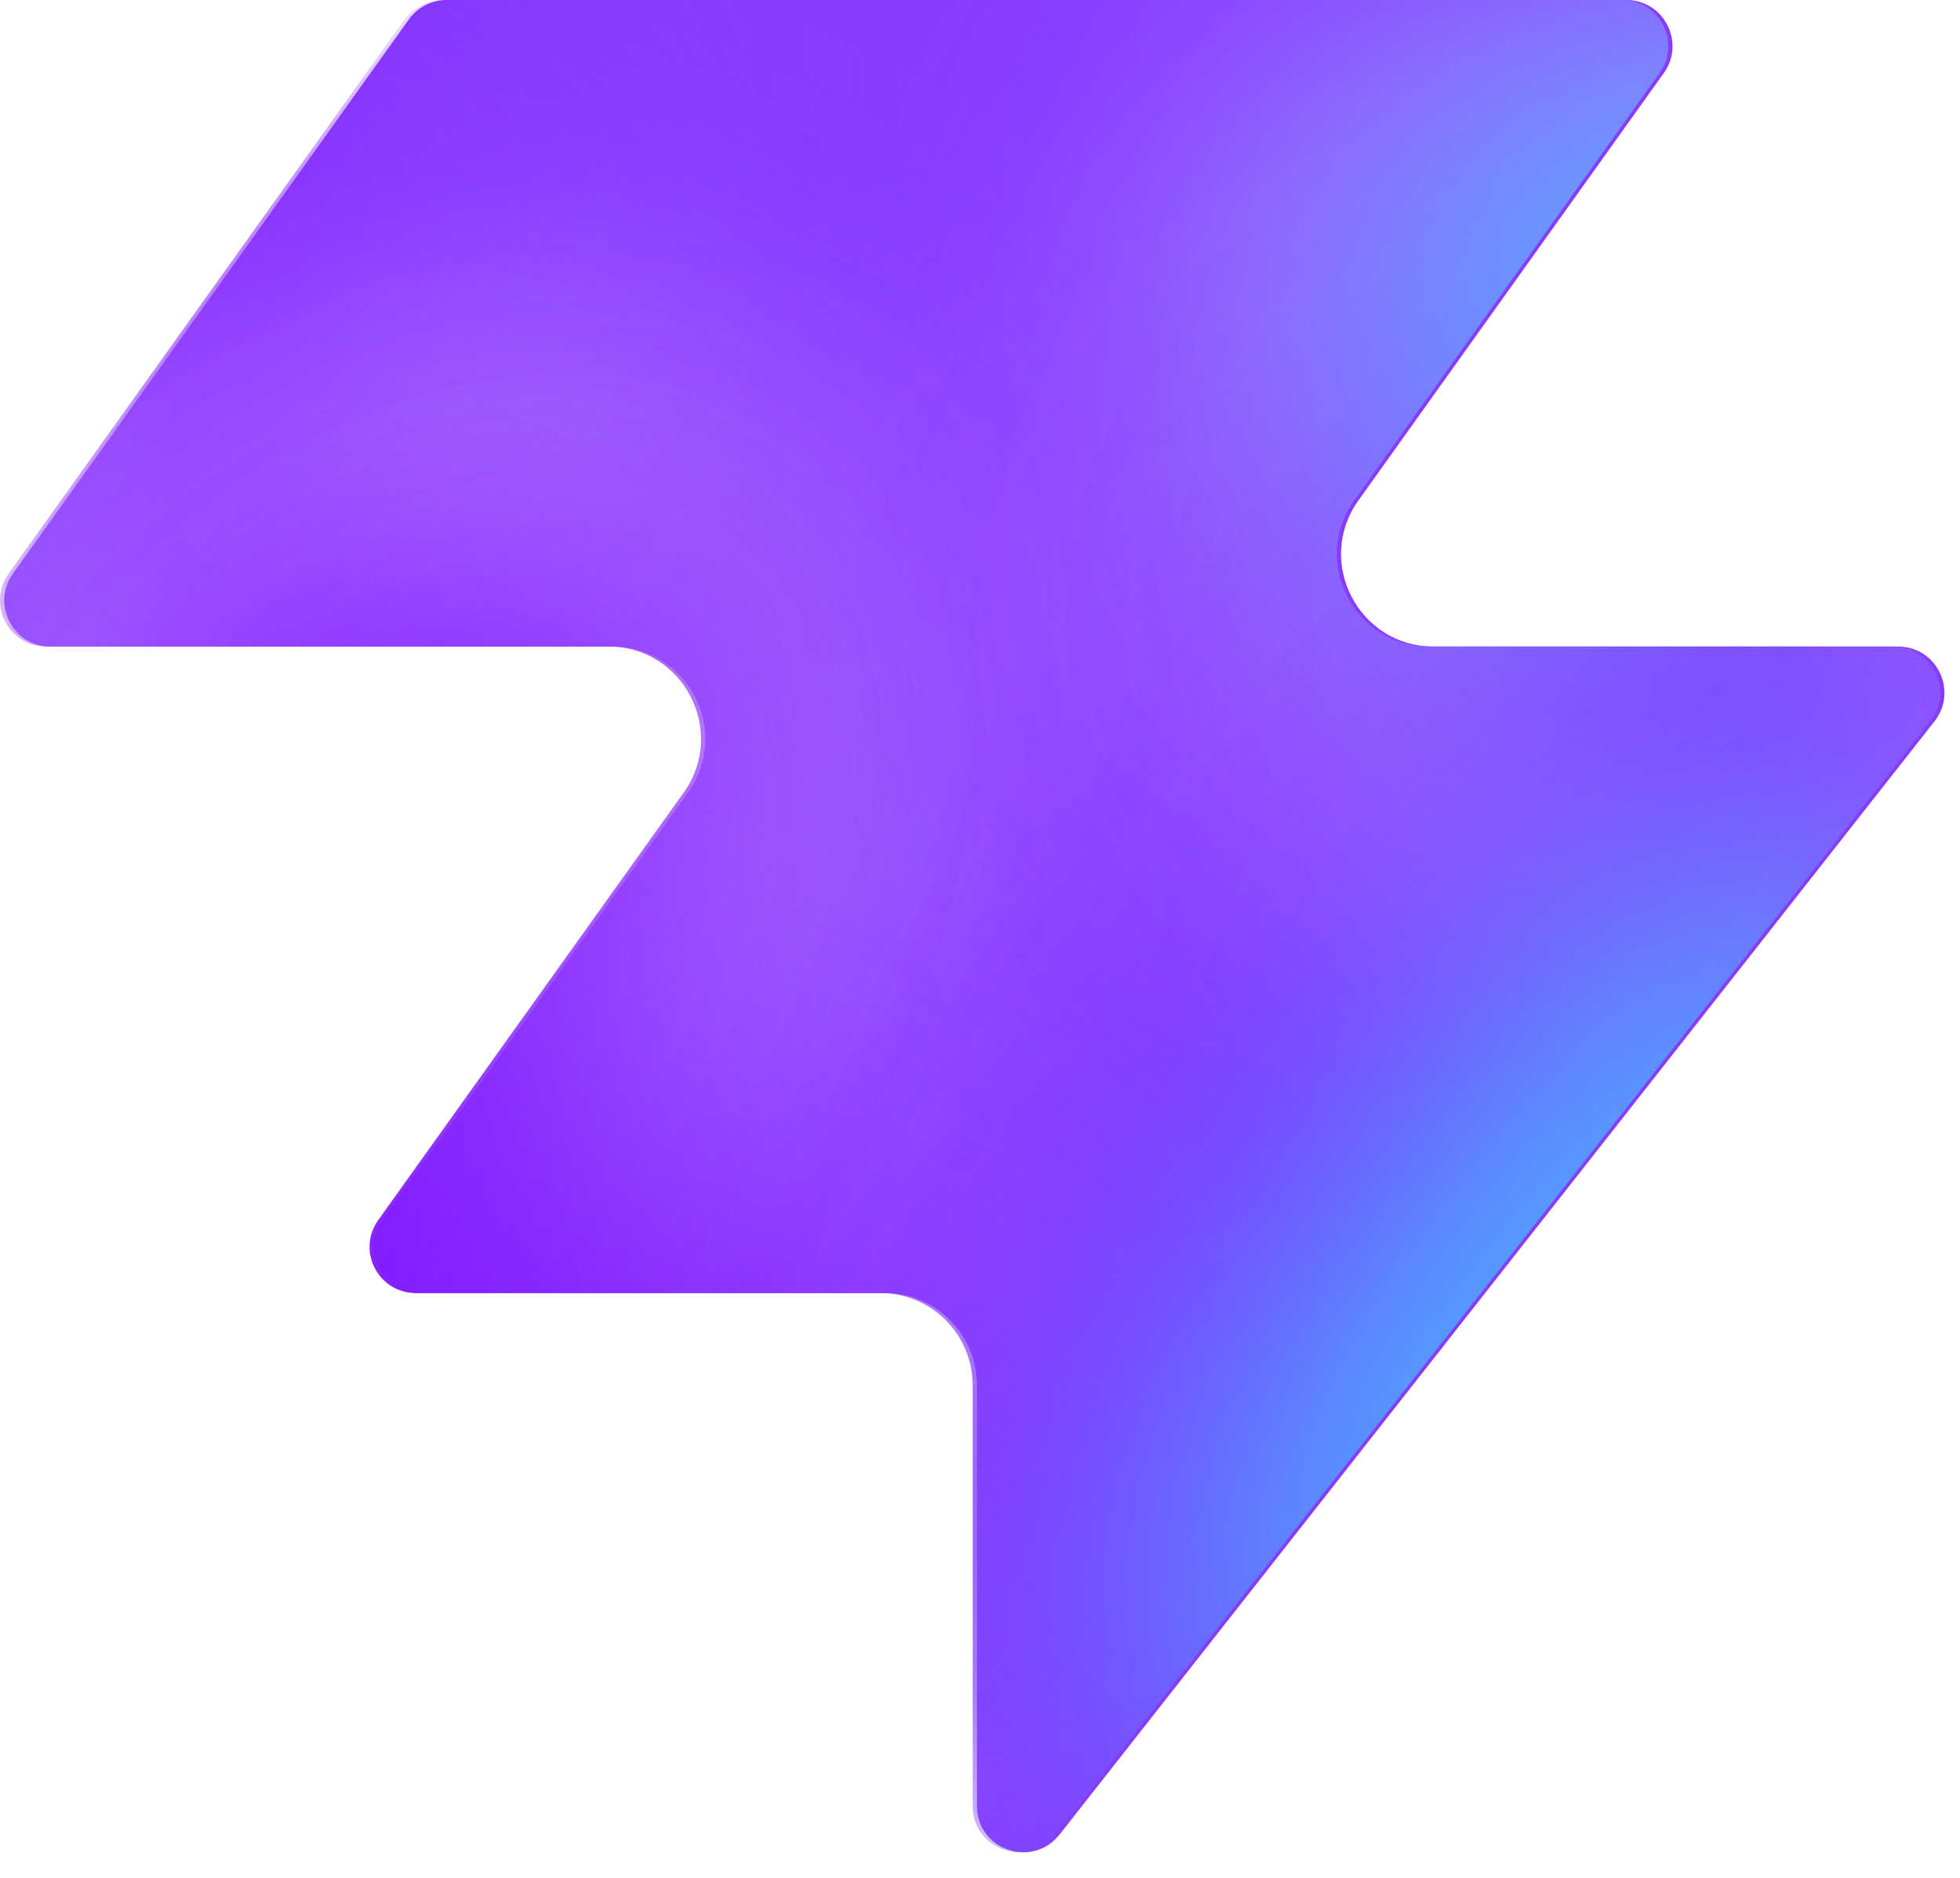
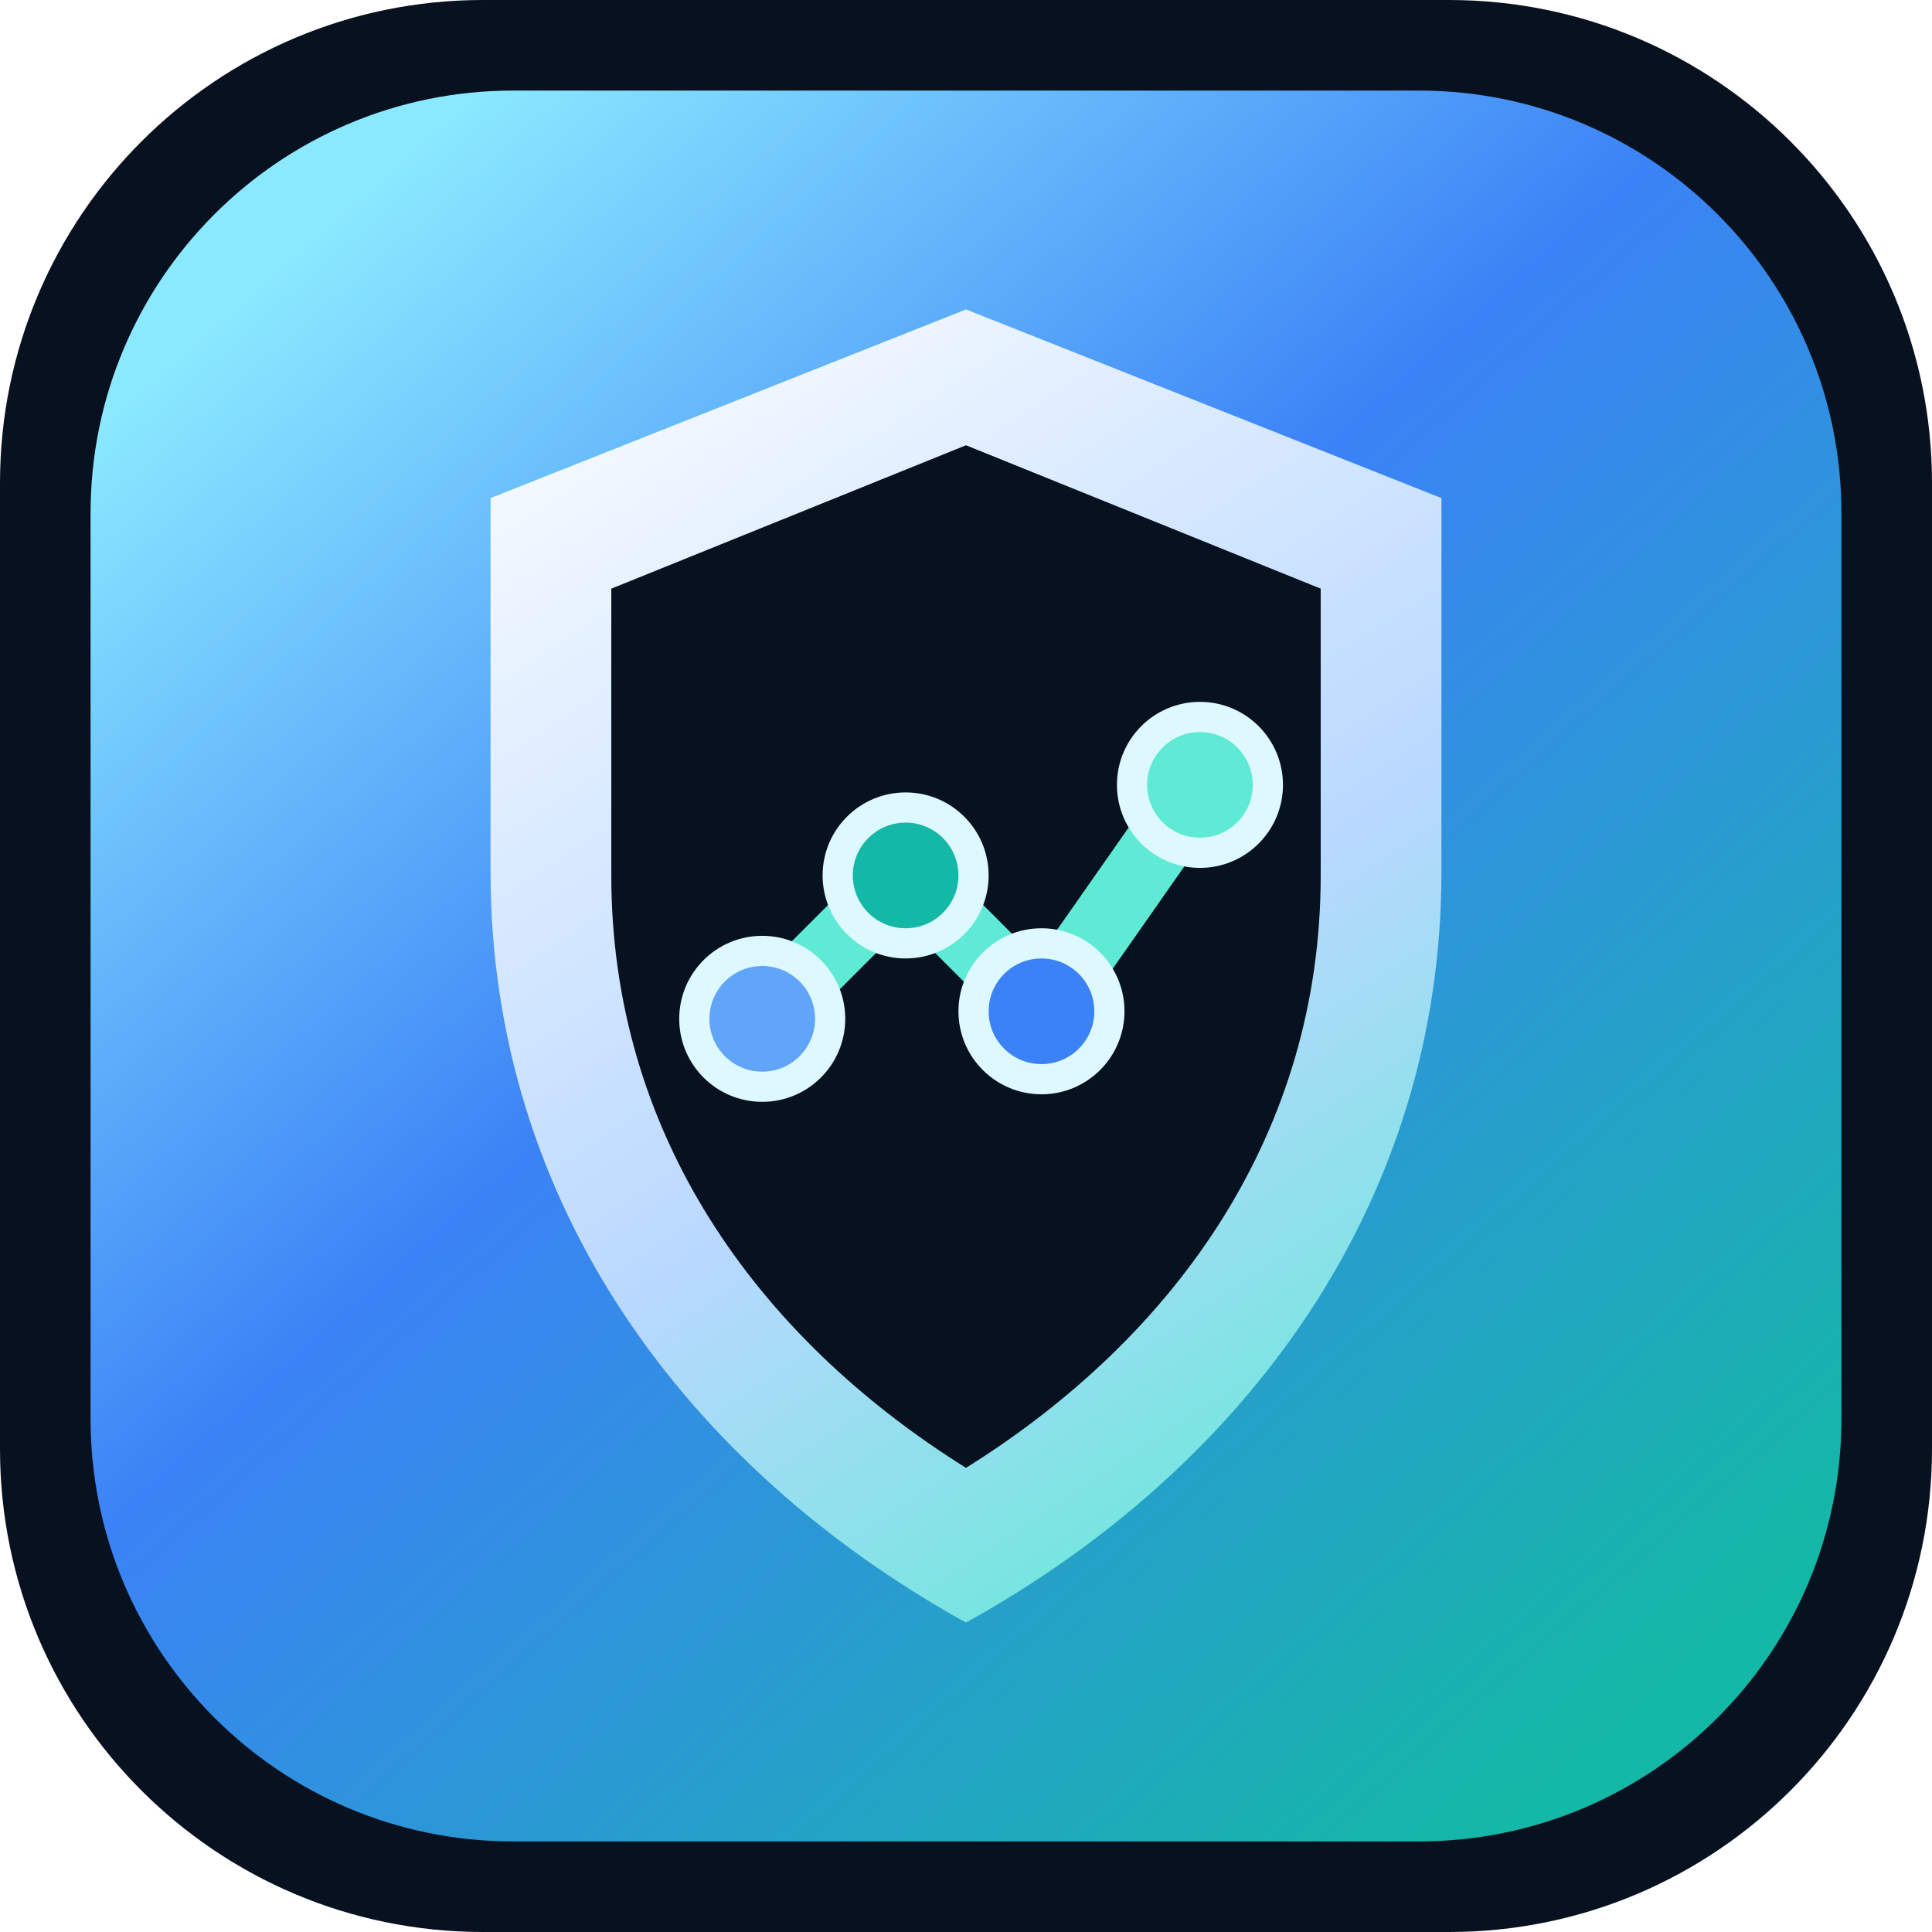
- <svg xmlns="http://www.w3.org/2000/svg" width="48" height="46" fill="none" viewBox="0 0 48 46">
-   <path fill="#863bff" d="M25.946 44.938c-.664.845-2.021.375-2.021-.698V33.937a2.26 2.26 0 0 0-2.262-2.262H10.287c-.92 0-1.456-1.04-.92-1.788l7.48-10.471c1.07-1.497 0-3.578-1.842-3.578H1.237c-.92 0-1.456-1.04-.92-1.788L10.013.474c.214-.297.556-.474.92-.474h28.894c.92 0 1.456 1.04.92 1.788l-7.48 10.471c-1.07 1.498 0 3.579 1.842 3.579h11.377c.943 0 1.473 1.088.89 1.83L25.947 44.94z" style="fill:#863bff;fill:color(display-p3 .525 .23 1);fill-opacity:1" />
-   <mask id="a" width="48" height="46" x="0" y="0" maskUnits="userSpaceOnUse" style="mask-type:alpha">
-     <path fill="#000" d="M25.842 44.938c-.664.844-2.021.375-2.021-.698V33.937a2.26 2.26 0 0 0-2.262-2.262H10.183c-.92 0-1.456-1.04-.92-1.788l7.48-10.471c1.07-1.498 0-3.579-1.842-3.579H1.133c-.92 0-1.456-1.04-.92-1.787L9.91.473c.214-.297.556-.474.92-.474h28.894c.92 0 1.456 1.04.92 1.788l-7.48 10.471c-1.07 1.498 0 3.578 1.842 3.578h11.377c.943 0 1.473 1.088.89 1.832L25.843 44.94z" style="fill:#000;fill-opacity:1" />
-   </mask>
-   <g mask="url(#a)">
-     <g filter="url(#b)">
-       <ellipse cx="5.508" cy="14.704" fill="#ede6ff" rx="5.508" ry="14.704" style="fill:#ede6ff;fill:color(display-p3 .927 .903 1);fill-opacity:1" transform="matrix(.00324 1 1 -.00324 -4.47 31.516)" />
-     </g>
-     <g filter="url(#c)">
-       <ellipse cx="10.399" cy="29.851" fill="#ede6ff" rx="10.399" ry="29.851" style="fill:#ede6ff;fill:color(display-p3 .927 .903 1);fill-opacity:1" transform="matrix(.00324 1 1 -.00324 -39.328 7.883)" />
-     </g>
-     <g filter="url(#d)">
-       <ellipse cx="5.508" cy="30.487" fill="#7e14ff" rx="5.508" ry="30.487" style="fill:#7e14ff;fill:color(display-p3 .492 .077 1);fill-opacity:1" transform="rotate(89.814 -25.913 -14.639)scale(1 -1)" />
-     </g>
-     <g filter="url(#e)">
-       <ellipse cx="5.508" cy="30.599" fill="#7e14ff" rx="5.508" ry="30.599" style="fill:#7e14ff;fill:color(display-p3 .492 .077 1);fill-opacity:1" transform="rotate(89.814 -32.644 -3.334)scale(1 -1)" />
-     </g>
-     <g filter="url(#f)">
-       <ellipse cx="5.508" cy="30.599" fill="#7e14ff" rx="5.508" ry="30.599" style="fill:#7e14ff;fill:color(display-p3 .492 .077 1);fill-opacity:1" transform="matrix(.00324 1 1 -.00324 -34.34 30.47)" />
-     </g>
-     <g filter="url(#g)">
-       <ellipse cx="14.072" cy="22.078" fill="#ede6ff" rx="14.072" ry="22.078" style="fill:#ede6ff;fill:color(display-p3 .927 .903 1);fill-opacity:1" transform="rotate(93.35 24.506 48.493)scale(-1 1)" />
-     </g>
-     <g filter="url(#h)">
-       <ellipse cx="3.47" cy="21.501" fill="#7e14ff" rx="3.47" ry="21.501" style="fill:#7e14ff;fill:color(display-p3 .492 .077 1);fill-opacity:1" transform="rotate(89.009 28.708 47.59)scale(-1 1)" />
-     </g>
-     <g filter="url(#i)">
-       <ellipse cx="3.47" cy="21.501" fill="#7e14ff" rx="3.47" ry="21.501" style="fill:#7e14ff;fill:color(display-p3 .492 .077 1);fill-opacity:1" transform="rotate(89.009 28.708 47.59)scale(-1 1)" />
-     </g>
-     <g filter="url(#j)">
-       <ellipse cx=".387" cy="8.972" fill="#7e14ff" rx="4.407" ry="29.108" style="fill:#7e14ff;fill:color(display-p3 .492 .077 1);fill-opacity:1" transform="rotate(39.51 .387 8.972)" />
-     </g>
-     <g filter="url(#k)">
-       <ellipse cx="47.523" cy="-6.092" fill="#7e14ff" rx="4.407" ry="29.108" style="fill:#7e14ff;fill:color(display-p3 .492 .077 1);fill-opacity:1" transform="rotate(37.892 47.523 -6.092)" />
-     </g>
-     <g filter="url(#l)">
-       <ellipse cx="41.412" cy="6.333" fill="#47bfff" rx="5.971" ry="9.665" style="fill:#47bfff;fill:color(display-p3 .28 .748 1);fill-opacity:1" transform="rotate(37.892 41.412 6.333)" />
-     </g>
-     <g filter="url(#m)">
-       <ellipse cx="-1.879" cy="38.332" fill="#7e14ff" rx="4.407" ry="29.108" style="fill:#7e14ff;fill:color(display-p3 .492 .077 1);fill-opacity:1" transform="rotate(37.892 -1.88 38.332)" />
-     </g>
-     <g filter="url(#n)">
-       <ellipse cx="-1.879" cy="38.332" fill="#7e14ff" rx="4.407" ry="29.108" style="fill:#7e14ff;fill:color(display-p3 .492 .077 1);fill-opacity:1" transform="rotate(37.892 -1.88 38.332)" />
-     </g>
-     <g filter="url(#o)">
-       <ellipse cx="35.651" cy="29.907" fill="#7e14ff" rx="4.407" ry="29.108" style="fill:#7e14ff;fill:color(display-p3 .492 .077 1);fill-opacity:1" transform="rotate(37.892 35.651 29.907)" />
-     </g>
-     <g filter="url(#p)">
-       <ellipse cx="38.418" cy="32.4" fill="#47bfff" rx="5.971" ry="15.297" style="fill:#47bfff;fill:color(display-p3 .28 .748 1);fill-opacity:1" transform="rotate(37.892 38.418 32.4)" />
-     </g>
-   </g>
+ <svg xmlns="http://www.w3.org/2000/svg" width="256" height="256" viewBox="0 0 512 512" fill="none">
  <defs>
-     <filter id="b" width="60.045" height="41.654" x="-19.77" y="16.149" color-interpolation-filters="sRGB" filterUnits="userSpaceOnUse">
-       <feFlood flood-opacity="0" result="BackgroundImageFix" />
-       <feBlend in="SourceGraphic" in2="BackgroundImageFix" result="shape" />
-       <feGaussianBlur result="effect1_foregroundBlur_2002_17158" stdDeviation="7.659" />
-     </filter>
-     <filter id="c" width="90.34" height="51.437" x="-54.613" y="-7.533" color-interpolation-filters="sRGB" filterUnits="userSpaceOnUse">
-       <feFlood flood-opacity="0" result="BackgroundImageFix" />
-       <feBlend in="SourceGraphic" in2="BackgroundImageFix" result="shape" />
-       <feGaussianBlur result="effect1_foregroundBlur_2002_17158" stdDeviation="7.659" />
-     </filter>
-     <filter id="d" width="79.355" height="29.4" x="-49.64" y="2.03" color-interpolation-filters="sRGB" filterUnits="userSpaceOnUse">
-       <feFlood flood-opacity="0" result="BackgroundImageFix" />
-       <feBlend in="SourceGraphic" in2="BackgroundImageFix" result="shape" />
-       <feGaussianBlur result="effect1_foregroundBlur_2002_17158" stdDeviation="4.596" />
-     </filter>
-     <filter id="e" width="79.579" height="29.4" x="-45.045" y="20.029" color-interpolation-filters="sRGB" filterUnits="userSpaceOnUse">
-       <feFlood flood-opacity="0" result="BackgroundImageFix" />
-       <feBlend in="SourceGraphic" in2="BackgroundImageFix" result="shape" />
-       <feGaussianBlur result="effect1_foregroundBlur_2002_17158" stdDeviation="4.596" />
-     </filter>
-     <filter id="f" width="79.579" height="29.4" x="-43.513" y="21.178" color-interpolation-filters="sRGB" filterUnits="userSpaceOnUse">
-       <feFlood flood-opacity="0" result="BackgroundImageFix" />
-       <feBlend in="SourceGraphic" in2="BackgroundImageFix" result="shape" />
-       <feGaussianBlur result="effect1_foregroundBlur_2002_17158" stdDeviation="4.596" />
-     </filter>
-     <filter id="g" width="74.749" height="58.852" x="15.756" y="-17.901" color-interpolation-filters="sRGB" filterUnits="userSpaceOnUse">
-       <feFlood flood-opacity="0" result="BackgroundImageFix" />
-       <feBlend in="SourceGraphic" in2="BackgroundImageFix" result="shape" />
-       <feGaussianBlur result="effect1_foregroundBlur_2002_17158" stdDeviation="7.659" />
-     </filter>
-     <filter id="h" width="61.377" height="25.362" x="23.548" y="2.284" color-interpolation-filters="sRGB" filterUnits="userSpaceOnUse">
-       <feFlood flood-opacity="0" result="BackgroundImageFix" />
-       <feBlend in="SourceGraphic" in2="BackgroundImageFix" result="shape" />
-       <feGaussianBlur result="effect1_foregroundBlur_2002_17158" stdDeviation="4.596" />
-     </filter>
-     <filter id="i" width="61.377" height="25.362" x="23.548" y="2.284" color-interpolation-filters="sRGB" filterUnits="userSpaceOnUse">
-       <feFlood flood-opacity="0" result="BackgroundImageFix" />
-       <feBlend in="SourceGraphic" in2="BackgroundImageFix" result="shape" />
-       <feGaussianBlur result="effect1_foregroundBlur_2002_17158" stdDeviation="4.596" />
-     </filter>
-     <filter id="j" width="56.045" height="63.649" x="-27.636" y="-22.853" color-interpolation-filters="sRGB" filterUnits="userSpaceOnUse">
-       <feFlood flood-opacity="0" result="BackgroundImageFix" />
-       <feBlend in="SourceGraphic" in2="BackgroundImageFix" result="shape" />
-       <feGaussianBlur result="effect1_foregroundBlur_2002_17158" stdDeviation="4.596" />
-     </filter>
-     <filter id="k" width="54.814" height="64.646" x="20.116" y="-38.415" color-interpolation-filters="sRGB" filterUnits="userSpaceOnUse">
-       <feFlood flood-opacity="0" result="BackgroundImageFix" />
-       <feBlend in="SourceGraphic" in2="BackgroundImageFix" result="shape" />
-       <feGaussianBlur result="effect1_foregroundBlur_2002_17158" stdDeviation="4.596" />
-     </filter>
-     <filter id="l" width="33.541" height="35.313" x="24.641" y="-11.323" color-interpolation-filters="sRGB" filterUnits="userSpaceOnUse">
-       <feFlood flood-opacity="0" result="BackgroundImageFix" />
-       <feBlend in="SourceGraphic" in2="BackgroundImageFix" result="shape" />
-       <feGaussianBlur result="effect1_foregroundBlur_2002_17158" stdDeviation="4.596" />
-     </filter>
-     <filter id="m" width="54.814" height="64.646" x="-29.286" y="6.009" color-interpolation-filters="sRGB" filterUnits="userSpaceOnUse">
-       <feFlood flood-opacity="0" result="BackgroundImageFix" />
-       <feBlend in="SourceGraphic" in2="BackgroundImageFix" result="shape" />
-       <feGaussianBlur result="effect1_foregroundBlur_2002_17158" stdDeviation="4.596" />
-     </filter>
-     <filter id="n" width="54.814" height="64.646" x="-29.286" y="6.009" color-interpolation-filters="sRGB" filterUnits="userSpaceOnUse">
-       <feFlood flood-opacity="0" result="BackgroundImageFix" />
-       <feBlend in="SourceGraphic" in2="BackgroundImageFix" result="shape" />
-       <feGaussianBlur result="effect1_foregroundBlur_2002_17158" stdDeviation="4.596" />
-     </filter>
-     <filter id="o" width="54.814" height="64.646" x="8.244" y="-2.416" color-interpolation-filters="sRGB" filterUnits="userSpaceOnUse">
-       <feFlood flood-opacity="0" result="BackgroundImageFix" />
-       <feBlend in="SourceGraphic" in2="BackgroundImageFix" result="shape" />
-       <feGaussianBlur result="effect1_foregroundBlur_2002_17158" stdDeviation="4.596" />
-     </filter>
-     <filter id="p" width="39.409" height="43.623" x="18.713" y="10.588" color-interpolation-filters="sRGB" filterUnits="userSpaceOnUse">
-       <feFlood flood-opacity="0" result="BackgroundImageFix" />
-       <feBlend in="SourceGraphic" in2="BackgroundImageFix" result="shape" />
-       <feGaussianBlur result="effect1_foregroundBlur_2002_17158" stdDeviation="4.596" />
-     </filter>
+     <linearGradient id="bg" x1="88" y1="56" x2="438" y2="452" gradientUnits="userSpaceOnUse">
+       <stop stop-color="#8BE9FF" />
+       <stop offset="0.42" stop-color="#3B82F6" />
+       <stop offset="1" stop-color="#14B8A6" />
+     </linearGradient>
+     <linearGradient id="shield" x1="150" y1="98" x2="362" y2="420" gradientUnits="userSpaceOnUse">
+       <stop stop-color="#F8FBFF" />
+       <stop offset="0.56" stop-color="#B9D8FF" />
+       <stop offset="1" stop-color="#5EEAD4" />
+     </linearGradient>
  </defs>
+   <rect width="512" height="512" rx="128" fill="#07111F" />
+   <rect x="24" y="24" width="464" height="464" rx="112" fill="url(#bg)" />
+   <path d="M256 82L382 132V231C382 319 330 389 256 430C182 389 130 319 130 231V132L256 82Z" fill="url(#shield)" />
+   <path d="M256 118L350 156V232C350 300 312 354 256 389C200 354 162 300 162 232V156L256 118Z" fill="#07111F" />
+   <path d="M202 270L240 232L276 268L318 208" stroke="#5EEAD4" stroke-width="18" stroke-linecap="round" stroke-linejoin="round" />
+   <circle cx="202" cy="270" r="18" fill="#60A5FA" stroke="#DDF8FF" stroke-width="8" />
+   <circle cx="240" cy="232" r="18" fill="#14B8A6" stroke="#DDF8FF" stroke-width="8" />
+   <circle cx="276" cy="268" r="18" fill="#3B82F6" stroke="#DDF8FF" stroke-width="8" />
+   <circle cx="318" cy="208" r="18" fill="#5EEAD4" stroke="#DDF8FF" stroke-width="8" />
</svg>
